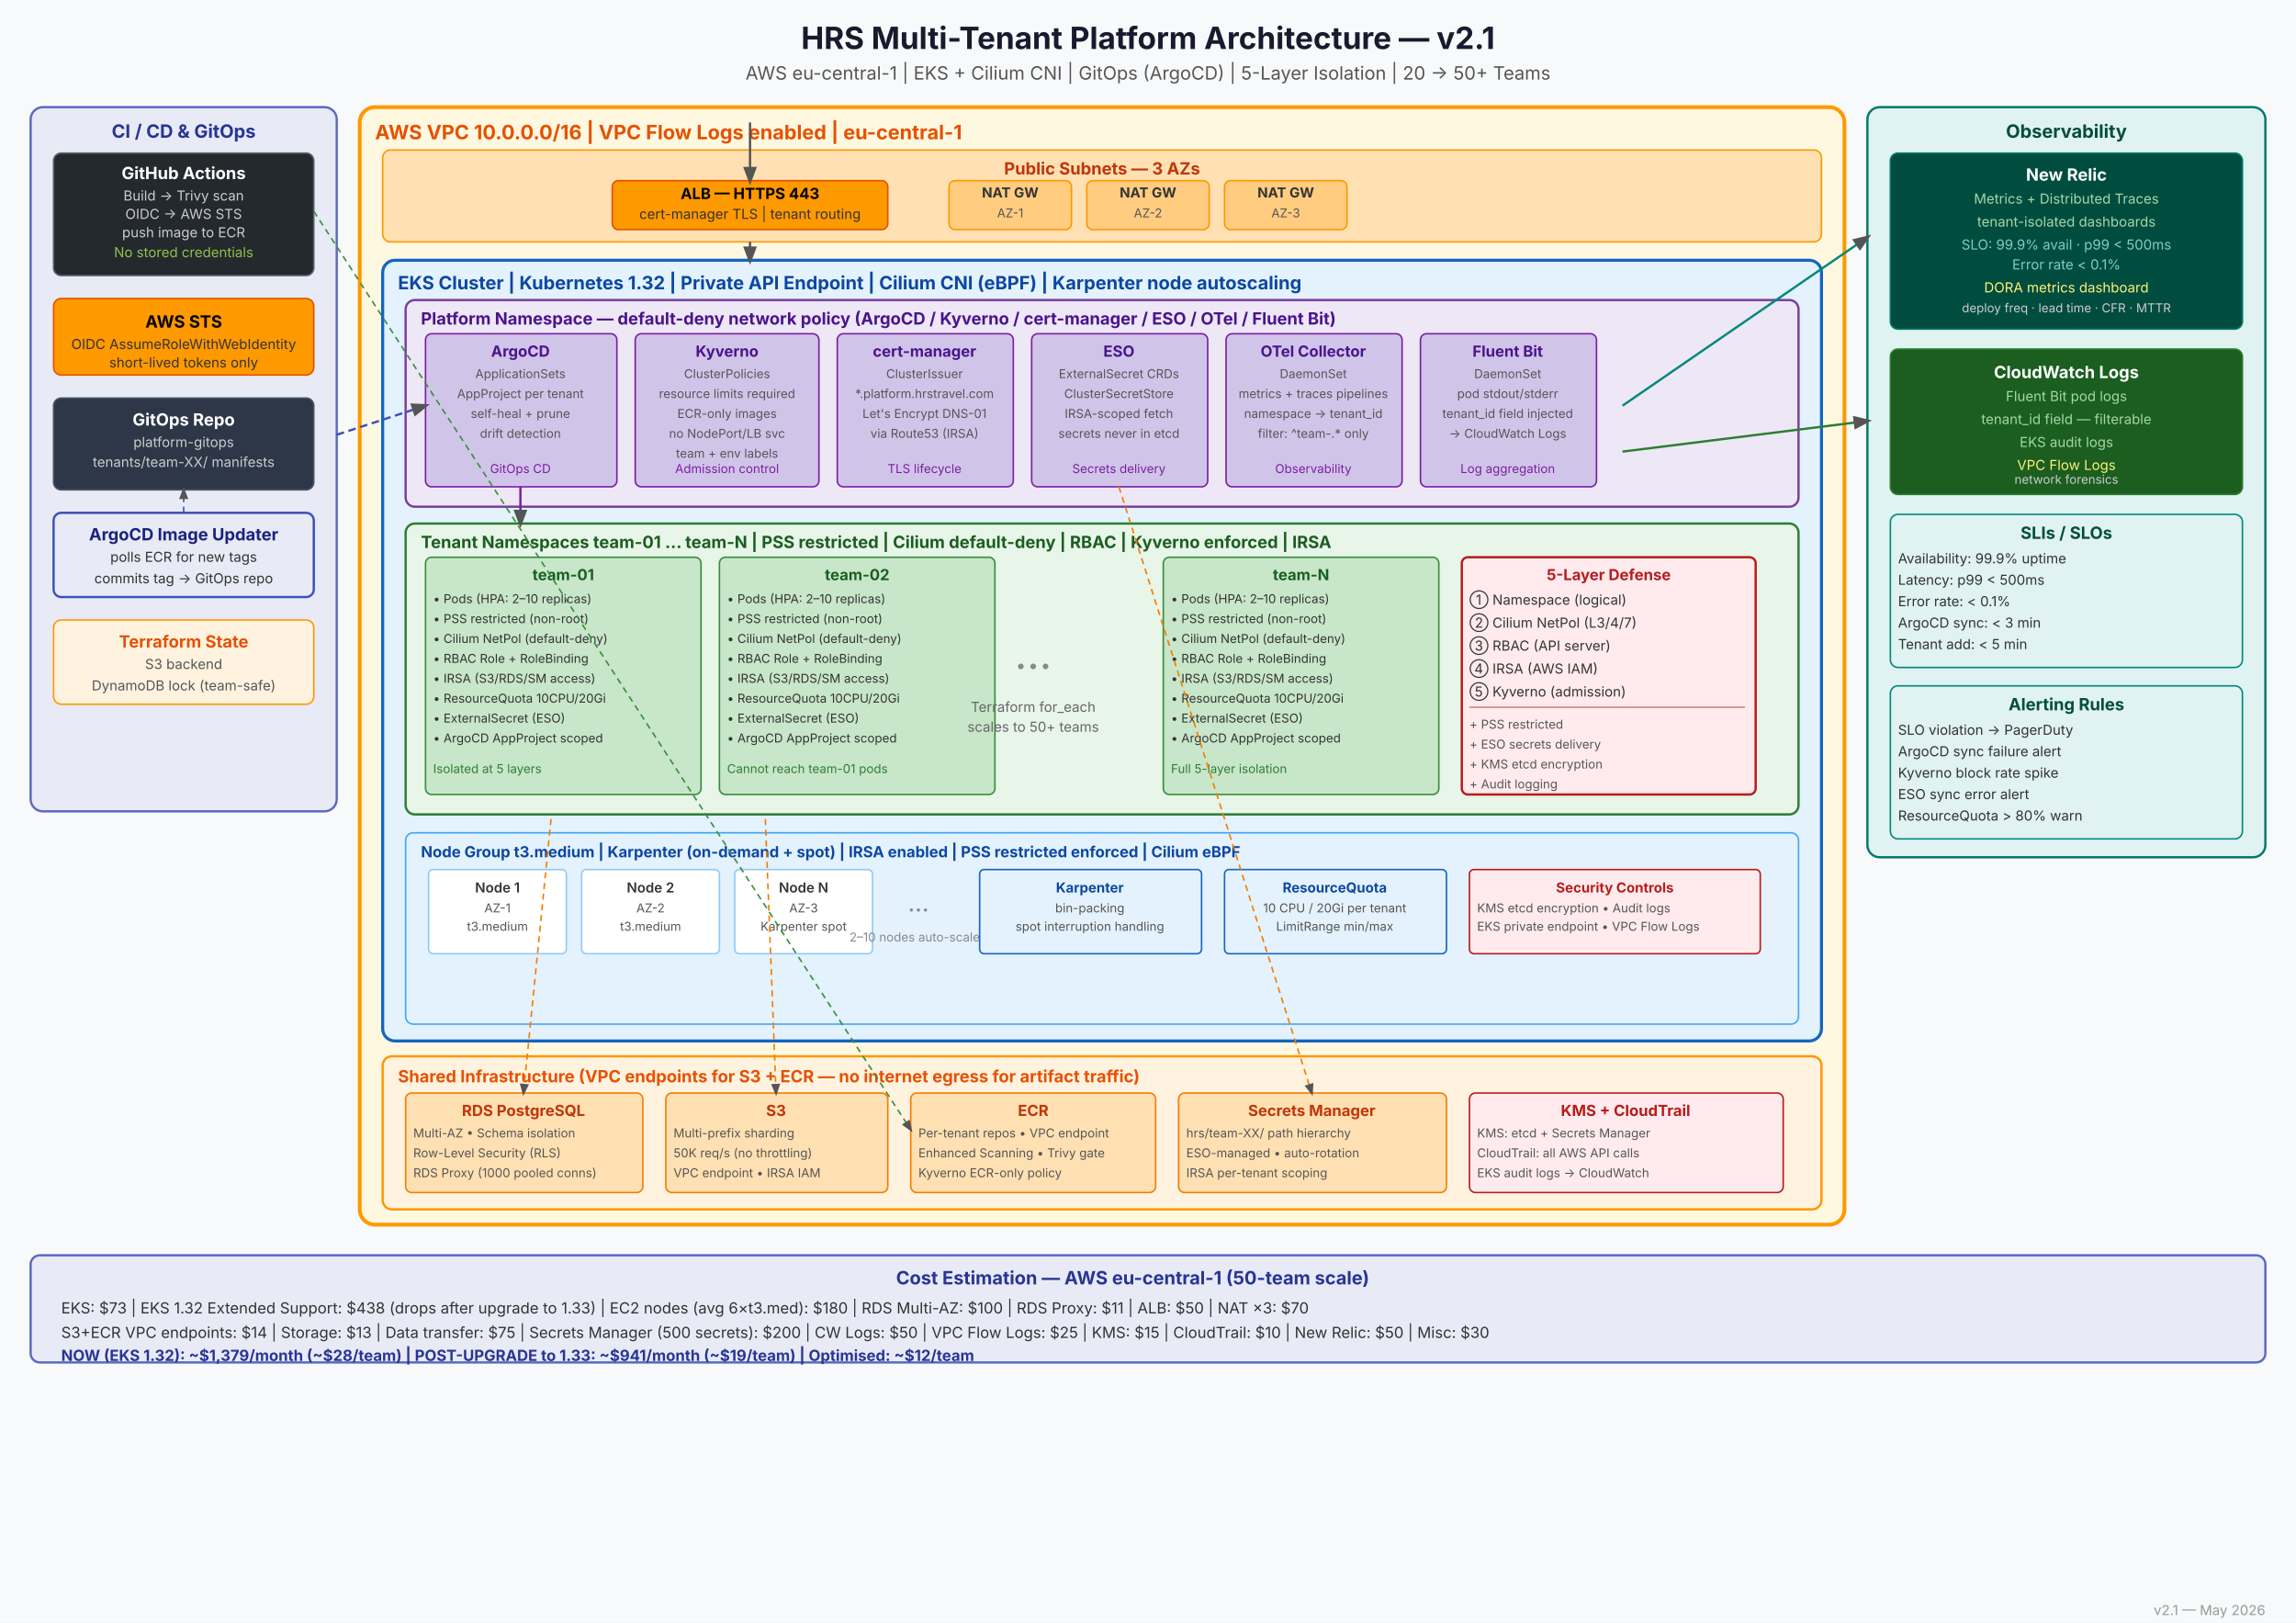
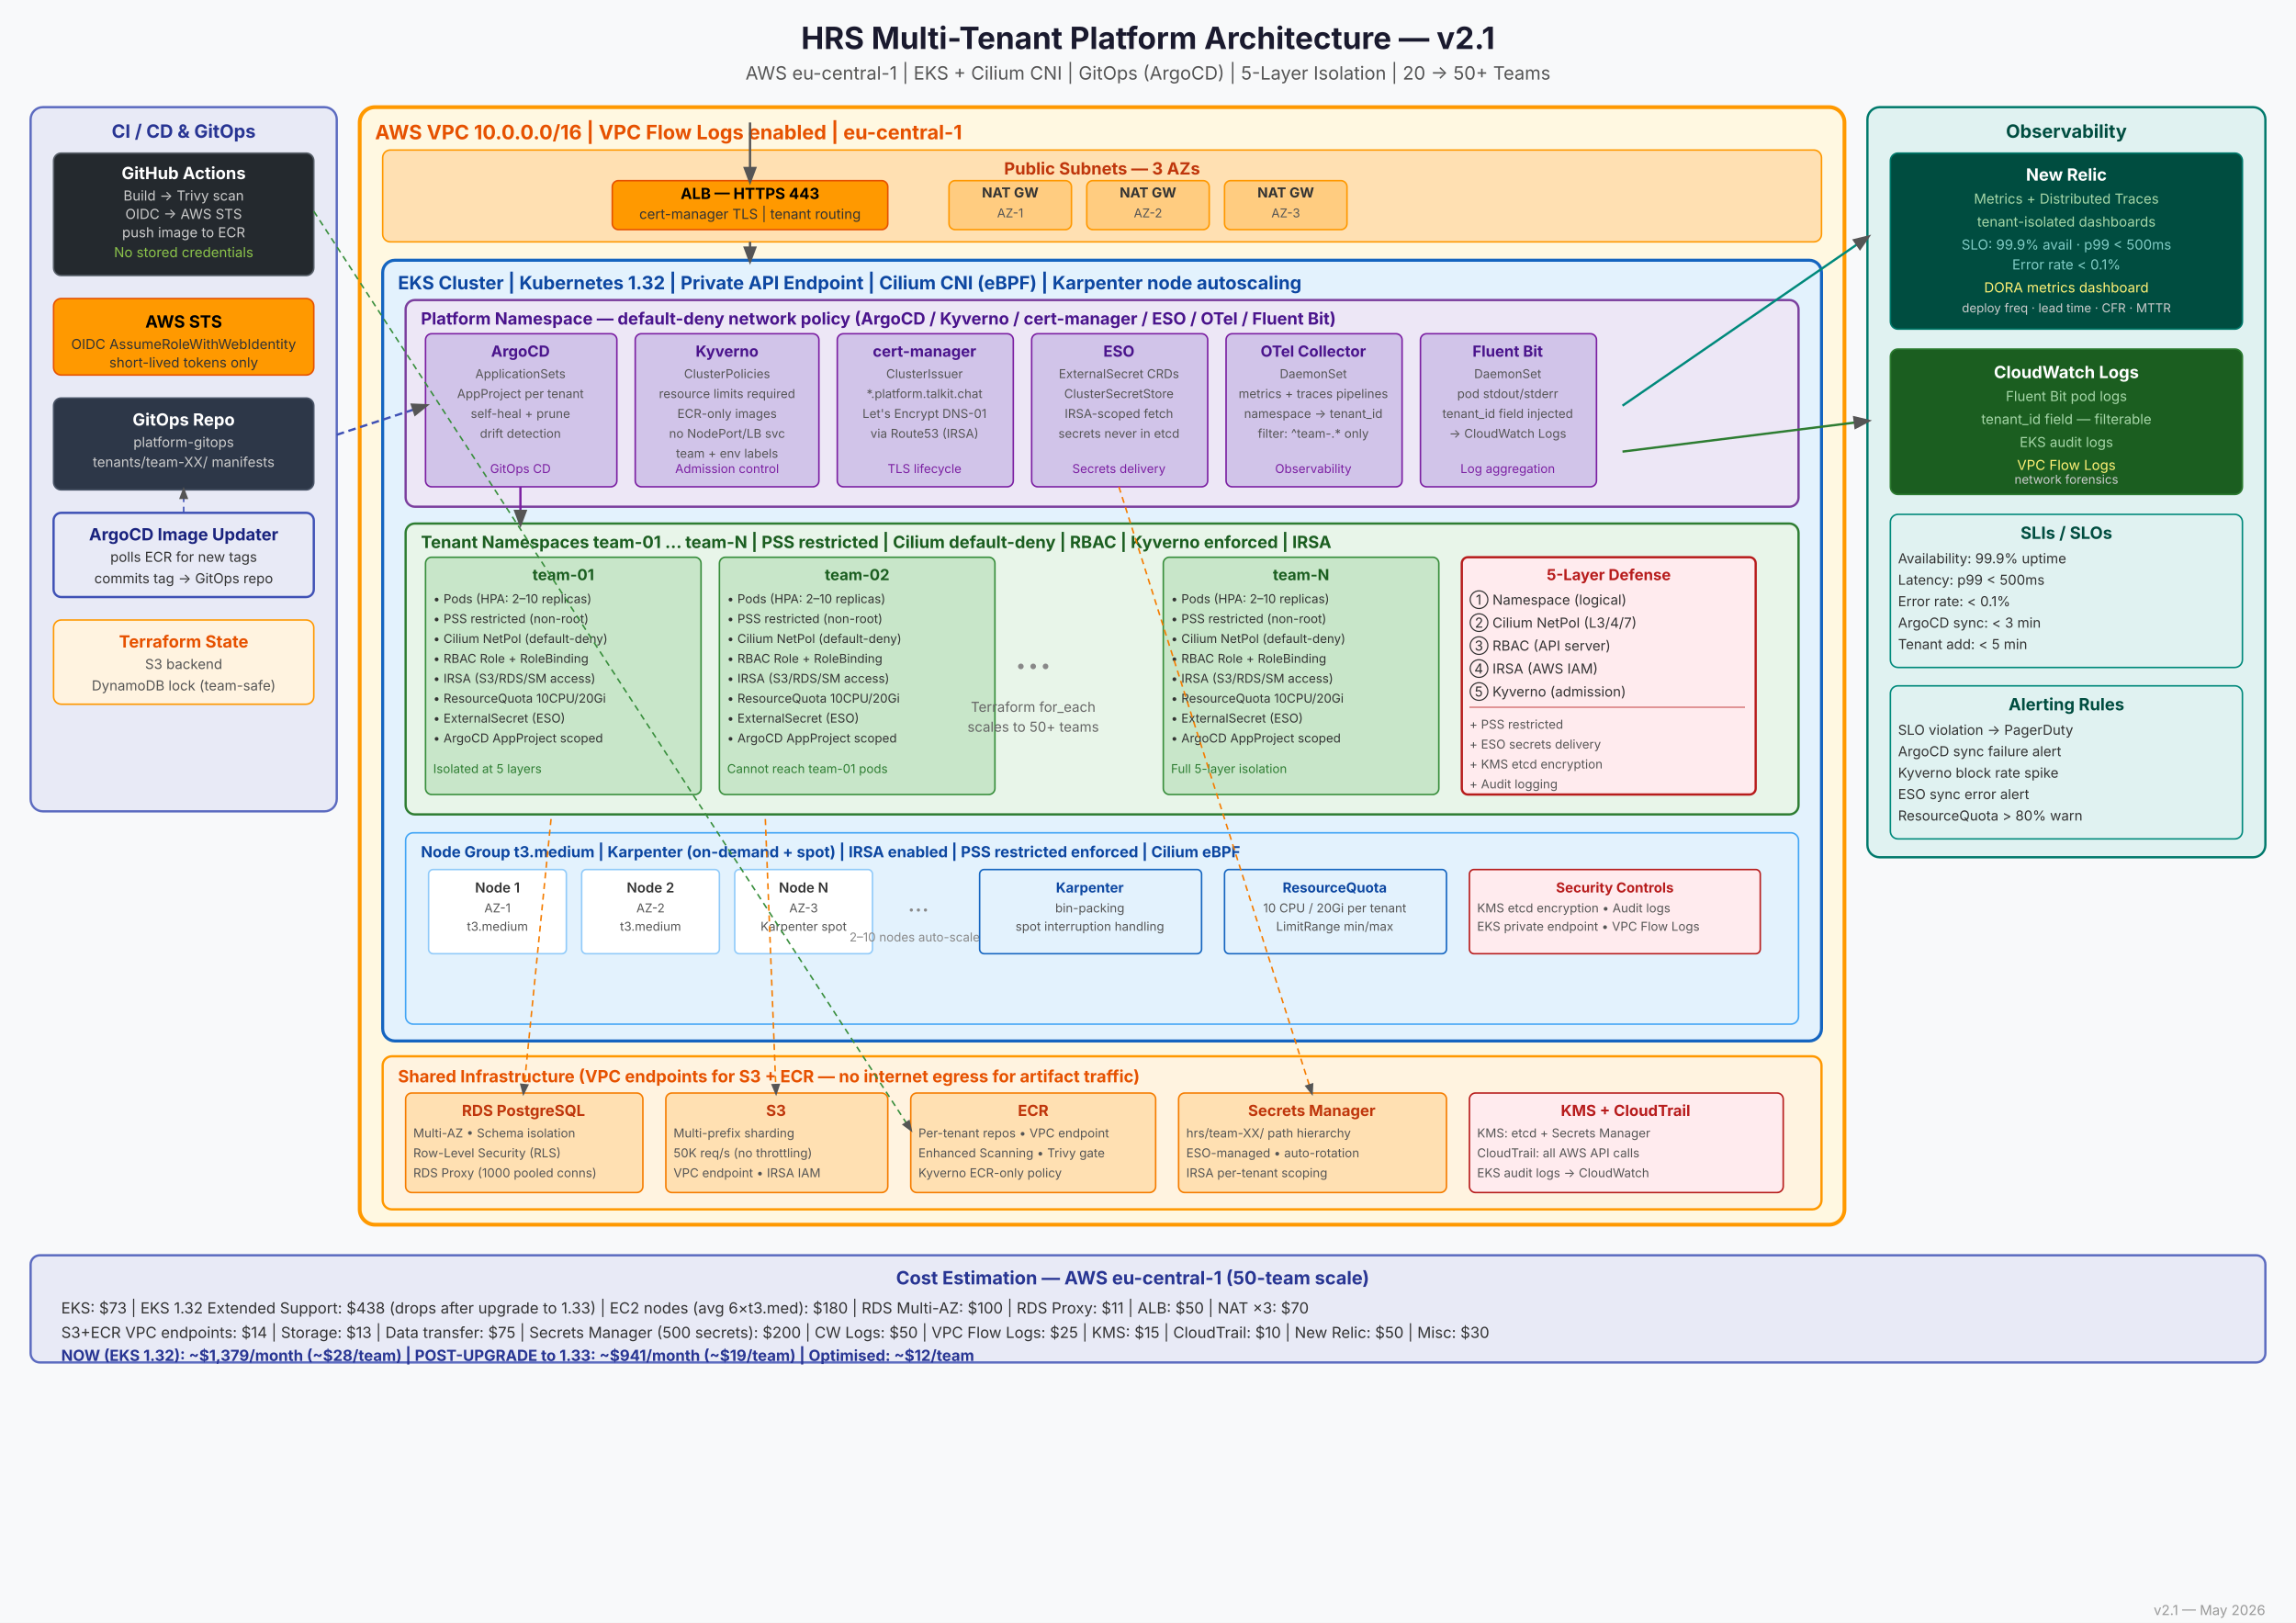
<svg xmlns="http://www.w3.org/2000/svg" viewBox="0 0 1500 1060" font-family="Inter,Segoe UI,Arial,sans-serif">
  <defs>
    <marker id="arr" markerWidth="8" markerHeight="8" refX="6" refY="3" orient="auto">
      <path d="M0,0 L0,6 L8,3 z" fill="#555" />
    </marker>
    <marker id="arr-dashed" markerWidth="8" markerHeight="8" refX="6" refY="3" orient="auto">
      <path d="M0,0 L0,6 L8,3 z" fill="#999" />
    </marker>
  </defs>
  <rect width="1500" height="1060" fill="#F8F9FA" />
  <text x="750" y="32" text-anchor="middle" font-size="20" font-weight="700" fill="#1A1A2E">HRS Multi-Tenant Platform Architecture  —  v2.1</text>
  <text x="750" y="52" text-anchor="middle" font-size="12" fill="#555">AWS eu-central-1  |  EKS + Cilium CNI  |  GitOps (ArgoCD)  |  5-Layer Isolation  |  20 → 50+ Teams</text>
  <rect x="20" y="70" width="200" height="460" rx="8" fill="#E8EAF6" stroke="#5C6BC0" stroke-width="1.5" />
  <text x="120" y="90" text-anchor="middle" font-size="12" font-weight="700" fill="#283593">CI / CD  &amp;  GitOps</text>
  <rect x="35" y="100" width="170" height="80" rx="5" fill="#24292E" stroke="#586069" stroke-width="1" />
  <text x="120" y="117" text-anchor="middle" font-size="11" font-weight="700" fill="#fff">GitHub Actions</text>
  <text x="120" y="131" text-anchor="middle" font-size="9" fill="#ccc">Build → Trivy scan</text>
  <text x="120" y="143" text-anchor="middle" font-size="9" fill="#ccc">OIDC → AWS STS</text>
  <text x="120" y="155" text-anchor="middle" font-size="9" fill="#ccc">push image to ECR</text>
  <text x="120" y="168" text-anchor="middle" font-size="9" fill="#8BC34A">No stored credentials</text>
  <rect x="35" y="195" width="170" height="50" rx="5" fill="#FF9900" stroke="#E65100" stroke-width="1" />
  <text x="120" y="214" text-anchor="middle" font-size="11" font-weight="700" fill="#000">AWS STS</text>
  <text x="120" y="228" text-anchor="middle" font-size="9" fill="#333">OIDC AssumeRoleWithWebIdentity</text>
  <text x="120" y="240" text-anchor="middle" font-size="9" fill="#333">short-lived tokens only</text>
  <rect x="35" y="260" width="170" height="60" rx="5" fill="#2D3748" stroke="#4A5568" stroke-width="1" />
  <text x="120" y="278" text-anchor="middle" font-size="11" font-weight="700" fill="#fff">GitOps Repo</text>
  <text x="120" y="292" text-anchor="middle" font-size="9" fill="#ccc">platform-gitops</text>
  <text x="120" y="305" text-anchor="middle" font-size="9" fill="#ccc">tenants/team-XX/ manifests</text>
  <rect x="35" y="335" width="170" height="55" rx="5" fill="#E8EAF6" stroke="#3F51B5" stroke-width="1.5" />
  <text x="120" y="353" text-anchor="middle" font-size="11" font-weight="700" fill="#1A237E">ArgoCD Image Updater</text>
  <text x="120" y="367" text-anchor="middle" font-size="9" fill="#333">polls ECR for new tags</text>
  <text x="120" y="381" text-anchor="middle" font-size="9" fill="#333">commits tag → GitOps repo</text>
  <rect x="35" y="405" width="170" height="55" rx="5" fill="#FFF3E0" stroke="#FF9800" stroke-width="1" />
  <text x="120" y="423" text-anchor="middle" font-size="11" font-weight="700" fill="#E65100">Terraform State</text>
  <text x="120" y="437" text-anchor="middle" font-size="9" fill="#555">S3 backend</text>
  <text x="120" y="451" text-anchor="middle" font-size="9" fill="#555">DynamoDB lock (team-safe)</text>
  <rect x="235" y="70" width="970" height="730" rx="10" fill="#FFF8E1" stroke="#FF9900" stroke-width="2.5" />
  <text x="245" y="91" font-size="13" font-weight="700" fill="#E65100">AWS VPC  10.0.0.0/16  |  VPC Flow Logs enabled  |  eu-central-1</text>
  <rect x="250" y="98" width="940" height="60" rx="5" fill="#FFE0B2" stroke="#FF9800" stroke-width="1" />
  <text x="720" y="114" text-anchor="middle" font-size="11" font-weight="700" fill="#BF360C">Public Subnets — 3 AZs</text>
  <rect x="400" y="118" width="180" height="32" rx="4" fill="#FF9900" stroke="#E65100" stroke-width="1" />
  <text x="490" y="130" text-anchor="middle" font-size="10" font-weight="700" fill="#000">ALB — HTTPS 443</text>
  <text x="490" y="143" text-anchor="middle" font-size="9" fill="#333">cert-manager TLS  |  tenant routing</text>
  <rect x="620" y="118" width="80" height="32" rx="4" fill="#FFCC80" stroke="#FF9800" stroke-width="1" />
  <text x="660" y="129" text-anchor="middle" font-size="9" font-weight="700" fill="#333">NAT GW</text>
  <text x="660" y="142" text-anchor="middle" font-size="8" fill="#555">AZ-1</text>
  <rect x="710" y="118" width="80" height="32" rx="4" fill="#FFCC80" stroke="#FF9800" stroke-width="1" />
  <text x="750" y="129" text-anchor="middle" font-size="9" font-weight="700" fill="#333">NAT GW</text>
  <text x="750" y="142" text-anchor="middle" font-size="8" fill="#555">AZ-2</text>
  <rect x="800" y="118" width="80" height="32" rx="4" fill="#FFCC80" stroke="#FF9800" stroke-width="1" />
  <text x="840" y="129" text-anchor="middle" font-size="9" font-weight="700" fill="#333">NAT GW</text>
  <text x="840" y="142" text-anchor="middle" font-size="8" fill="#555">AZ-3</text>
  <rect x="250" y="170" width="940" height="510" rx="8" fill="#E3F2FD" stroke="#1565C0" stroke-width="2" />
  <text x="260" y="189" font-size="12" font-weight="700" fill="#0D47A1">EKS Cluster  |  Kubernetes 1.32  |  Private API Endpoint  |  Cilium CNI (eBPF)  |  Karpenter node autoscaling</text>
  <rect x="265" y="196" width="910" height="135" rx="6" fill="#EDE7F6" stroke="#7B3F9E" stroke-width="1.5" />
  <text x="275" y="212" font-size="11" font-weight="700" fill="#4A148C">Platform Namespace  —  default-deny network policy  (ArgoCD / Kyverno / cert-manager / ESO / OTel / Fluent Bit)</text>
  <rect x="278" y="218" width="125" height="100" rx="4" fill="#D1C4E9" stroke="#7B1FA2" stroke-width="1" />
  <text x="340" y="233" text-anchor="middle" font-size="10" font-weight="700" fill="#4A148C">ArgoCD</text>
  <text x="340" y="247" text-anchor="middle" font-size="8" fill="#555">ApplicationSets</text>
  <text x="340" y="260" text-anchor="middle" font-size="8" fill="#555">AppProject per tenant</text>
  <text x="340" y="273" text-anchor="middle" font-size="8" fill="#555">self-heal + prune</text>
  <text x="340" y="286" text-anchor="middle" font-size="8" fill="#555">drift detection</text>
  <text x="340" y="309" text-anchor="middle" font-size="8" fill="#7B1FA2">GitOps CD</text>
  <rect x="415" y="218" width="120" height="100" rx="4" fill="#D1C4E9" stroke="#7B1FA2" stroke-width="1" />
  <text x="475" y="233" text-anchor="middle" font-size="10" font-weight="700" fill="#4A148C">Kyverno</text>
  <text x="475" y="247" text-anchor="middle" font-size="8" fill="#555">ClusterPolicies</text>
  <text x="475" y="260" text-anchor="middle" font-size="8" fill="#555">resource limits required</text>
  <text x="475" y="273" text-anchor="middle" font-size="8" fill="#555">ECR-only images</text>
  <text x="475" y="286" text-anchor="middle" font-size="8" fill="#555">no NodePort/LB svc</text>
  <text x="475" y="299" text-anchor="middle" font-size="8" fill="#555">team + env labels</text>
  <text x="475" y="309" text-anchor="middle" font-size="8" fill="#7B1FA2">Admission control</text>
  <rect x="547" y="218" width="115" height="100" rx="4" fill="#D1C4E9" stroke="#7B1FA2" stroke-width="1" />
  <text x="604" y="233" text-anchor="middle" font-size="10" font-weight="700" fill="#4A148C">cert-manager</text>
  <text x="604" y="247" text-anchor="middle" font-size="8" fill="#555">ClusterIssuer</text>
-   <text x="604" y="260" text-anchor="middle" font-size="8" fill="#555">*.platform.hrstravel.com</text>
+   <text x="604" y="260" text-anchor="middle" font-size="8" fill="#555">*.platform.talkit.chat</text>
  <text x="604" y="273" text-anchor="middle" font-size="8" fill="#555">Let's Encrypt DNS-01</text>
  <text x="604" y="286" text-anchor="middle" font-size="8" fill="#555">via Route53 (IRSA)</text>
  <text x="604" y="309" text-anchor="middle" font-size="8" fill="#7B1FA2">TLS lifecycle</text>
  <rect x="674" y="218" width="115" height="100" rx="4" fill="#D1C4E9" stroke="#7B1FA2" stroke-width="1" />
  <text x="731" y="233" text-anchor="middle" font-size="10" font-weight="700" fill="#4A148C">ESO</text>
  <text x="731" y="247" text-anchor="middle" font-size="8" fill="#555">ExternalSecret CRDs</text>
  <text x="731" y="260" text-anchor="middle" font-size="8" fill="#555">ClusterSecretStore</text>
  <text x="731" y="273" text-anchor="middle" font-size="8" fill="#555">IRSA-scoped fetch</text>
  <text x="731" y="286" text-anchor="middle" font-size="8" fill="#555">secrets never in etcd</text>
  <text x="731" y="309" text-anchor="middle" font-size="8" fill="#7B1FA2">Secrets delivery</text>
  <rect x="801" y="218" width="115" height="100" rx="4" fill="#D1C4E9" stroke="#7B1FA2" stroke-width="1" />
  <text x="858" y="233" text-anchor="middle" font-size="10" font-weight="700" fill="#4A148C">OTel Collector</text>
  <text x="858" y="247" text-anchor="middle" font-size="8" fill="#555">DaemonSet</text>
  <text x="858" y="260" text-anchor="middle" font-size="8" fill="#555">metrics + traces pipelines</text>
  <text x="858" y="273" text-anchor="middle" font-size="8" fill="#555">namespace → tenant_id</text>
  <text x="858" y="286" text-anchor="middle" font-size="8" fill="#555">filter: ^team-.* only</text>
  <text x="858" y="309" text-anchor="middle" font-size="8" fill="#7B1FA2">Observability</text>
  <rect x="928" y="218" width="115" height="100" rx="4" fill="#D1C4E9" stroke="#7B1FA2" stroke-width="1" />
  <text x="985" y="233" text-anchor="middle" font-size="10" font-weight="700" fill="#4A148C">Fluent Bit</text>
  <text x="985" y="247" text-anchor="middle" font-size="8" fill="#555">DaemonSet</text>
  <text x="985" y="260" text-anchor="middle" font-size="8" fill="#555">pod stdout/stderr</text>
  <text x="985" y="273" text-anchor="middle" font-size="8" fill="#555">tenant_id field injected</text>
  <text x="985" y="286" text-anchor="middle" font-size="8" fill="#555">→ CloudWatch Logs</text>
  <text x="985" y="309" text-anchor="middle" font-size="8" fill="#7B1FA2">Log aggregation</text>
  <rect x="265" y="342" width="910" height="190" rx="6" fill="#E8F5E9" stroke="#2E7D32" stroke-width="1.5" />
  <text x="275" y="358" font-size="11" font-weight="700" fill="#1B5E20">Tenant Namespaces  team-01 … team-N  |  PSS restricted  |  Cilium default-deny  |  RBAC  |  Kyverno enforced  |  IRSA</text>
  <rect x="278" y="364" width="180" height="155" rx="4" fill="#C8E6C9" stroke="#388E3C" stroke-width="1" />
  <text x="368" y="379" text-anchor="middle" font-size="10" font-weight="700" fill="#1B5E20">team-01</text>
  <text x="283" y="394" font-size="8" fill="#333">• Pods (HPA: 2–10 replicas)</text>
  <text x="283" y="407" font-size="8" fill="#333">• PSS restricted (non-root)</text>
  <text x="283" y="420" font-size="8" fill="#333">• Cilium NetPol (default-deny)</text>
  <text x="283" y="433" font-size="8" fill="#333">• RBAC Role + RoleBinding</text>
  <text x="283" y="446" font-size="8" fill="#333">• IRSA (S3/RDS/SM access)</text>
  <text x="283" y="459" font-size="8" fill="#333">• ResourceQuota 10CPU/20Gi</text>
  <text x="283" y="472" font-size="8" fill="#333">• ExternalSecret (ESO)</text>
  <text x="283" y="485" font-size="8" fill="#333">• ArgoCD AppProject scoped</text>
  <text x="283" y="505" font-size="8" fill="#2E7D32">Isolated at 5 layers</text>
  <rect x="470" y="364" width="180" height="155" rx="4" fill="#C8E6C9" stroke="#388E3C" stroke-width="1" />
  <text x="560" y="379" text-anchor="middle" font-size="10" font-weight="700" fill="#1B5E20">team-02</text>
  <text x="475" y="394" font-size="8" fill="#333">• Pods (HPA: 2–10 replicas)</text>
  <text x="475" y="407" font-size="8" fill="#333">• PSS restricted (non-root)</text>
  <text x="475" y="420" font-size="8" fill="#333">• Cilium NetPol (default-deny)</text>
  <text x="475" y="433" font-size="8" fill="#333">• RBAC Role + RoleBinding</text>
  <text x="475" y="446" font-size="8" fill="#333">• IRSA (S3/RDS/SM access)</text>
  <text x="475" y="459" font-size="8" fill="#333">• ResourceQuota 10CPU/20Gi</text>
  <text x="475" y="472" font-size="8" fill="#333">• ExternalSecret (ESO)</text>
  <text x="475" y="485" font-size="8" fill="#333">• ArgoCD AppProject scoped</text>
  <text x="475" y="505" font-size="8" fill="#2E7D32">Cannot reach team-01 pods</text>
  <text x="675" y="445" text-anchor="middle" font-size="28" fill="#888">···</text>
  <text x="675" y="465" text-anchor="middle" font-size="9" fill="#666">Terraform for_each</text>
  <text x="675" y="478" text-anchor="middle" font-size="9" fill="#666">scales to 50+ teams</text>
  <rect x="760" y="364" width="180" height="155" rx="4" fill="#C8E6C9" stroke="#388E3C" stroke-width="1" />
  <text x="850" y="379" text-anchor="middle" font-size="10" font-weight="700" fill="#1B5E20">team-N</text>
  <text x="765" y="394" font-size="8" fill="#333">• Pods (HPA: 2–10 replicas)</text>
  <text x="765" y="407" font-size="8" fill="#333">• PSS restricted (non-root)</text>
  <text x="765" y="420" font-size="8" fill="#333">• Cilium NetPol (default-deny)</text>
  <text x="765" y="433" font-size="8" fill="#333">• RBAC Role + RoleBinding</text>
  <text x="765" y="446" font-size="8" fill="#333">• IRSA (S3/RDS/SM access)</text>
  <text x="765" y="459" font-size="8" fill="#333">• ResourceQuota 10CPU/20Gi</text>
  <text x="765" y="472" font-size="8" fill="#333">• ExternalSecret (ESO)</text>
  <text x="765" y="485" font-size="8" fill="#333">• ArgoCD AppProject scoped</text>
  <text x="765" y="505" font-size="8" fill="#2E7D32">Full 5-layer isolation</text>
  <rect x="955" y="364" width="192" height="155" rx="4" fill="#FFEBEE" stroke="#B71C1C" stroke-width="1.5" />
  <text x="1051" y="379" text-anchor="middle" font-size="10" font-weight="700" fill="#B71C1C">5-Layer Defense</text>
  <text x="960" y="395" font-size="9" fill="#333">① Namespace  (logical)</text>
  <text x="960" y="410" font-size="9" fill="#333">② Cilium NetPol  (L3/4/7)</text>
  <text x="960" y="425" font-size="9" fill="#333">③ RBAC  (API server)</text>
  <text x="960" y="440" font-size="9" fill="#333">④ IRSA  (AWS IAM)</text>
  <text x="960" y="455" font-size="9" fill="#333">⑤ Kyverno  (admission)</text>
  <line x1="960" y1="462" x2="1140" y2="462" stroke="#B71C1C" stroke-width="0.5" />
  <text x="960" y="476" font-size="8" fill="#555">+ PSS restricted</text>
  <text x="960" y="489" font-size="8" fill="#555">+ ESO secrets delivery</text>
  <text x="960" y="502" font-size="8" fill="#555">+ KMS etcd encryption</text>
  <text x="960" y="515" font-size="8" fill="#555">+ Audit logging</text>
  <rect x="265" y="544" width="910" height="125" rx="5" fill="#E3F2FD" stroke="#42A5F5" stroke-width="1" />
  <text x="275" y="560" font-size="10" font-weight="700" fill="#0D47A1">Node Group  t3.medium  |  Karpenter (on-demand + spot)  |  IRSA enabled  |  PSS restricted enforced  |  Cilium eBPF</text>
  <rect x="280" y="568" width="90" height="55" rx="3" fill="#fff" stroke="#90CAF9" stroke-width="1" />
  <text x="325" y="583" text-anchor="middle" font-size="9" font-weight="600" fill="#333">Node 1</text>
  <text x="325" y="596" text-anchor="middle" font-size="8" fill="#555">AZ-1</text>
  <text x="325" y="608" text-anchor="middle" font-size="8" fill="#555">t3.medium</text>
  <rect x="380" y="568" width="90" height="55" rx="3" fill="#fff" stroke="#90CAF9" stroke-width="1" />
  <text x="425" y="583" text-anchor="middle" font-size="9" font-weight="600" fill="#333">Node 2</text>
  <text x="425" y="596" text-anchor="middle" font-size="8" fill="#555">AZ-2</text>
  <text x="425" y="608" text-anchor="middle" font-size="8" fill="#555">t3.medium</text>
  <rect x="480" y="568" width="90" height="55" rx="3" fill="#fff" stroke="#90CAF9" stroke-width="1" />
  <text x="525" y="583" text-anchor="middle" font-size="9" font-weight="600" fill="#333">Node N</text>
  <text x="525" y="596" text-anchor="middle" font-size="8" fill="#555">AZ-3</text>
  <text x="525" y="608" text-anchor="middle" font-size="8" fill="#555">Karpenter spot</text>
  <text x="600" y="600" text-anchor="middle" font-size="16" fill="#888">···</text>
  <text x="600" y="615" text-anchor="middle" font-size="8" fill="#888">2–10 nodes auto-scaled</text>
  <rect x="640" y="568" width="145" height="55" rx="3" fill="#E3F2FD" stroke="#1565C0" stroke-width="1" />
  <text x="712" y="583" text-anchor="middle" font-size="9" font-weight="700" fill="#0D47A1">Karpenter</text>
  <text x="712" y="596" text-anchor="middle" font-size="8" fill="#555">bin-packing</text>
  <text x="712" y="608" text-anchor="middle" font-size="8" fill="#555">spot interruption handling</text>
  <rect x="800" y="568" width="145" height="55" rx="3" fill="#E3F2FD" stroke="#1565C0" stroke-width="1" />
  <text x="872" y="583" text-anchor="middle" font-size="9" font-weight="700" fill="#0D47A1">ResourceQuota</text>
  <text x="872" y="596" text-anchor="middle" font-size="8" fill="#555">10 CPU / 20Gi per tenant</text>
  <text x="872" y="608" text-anchor="middle" font-size="8" fill="#555">LimitRange min/max</text>
  <rect x="960" y="568" width="190" height="55" rx="3" fill="#FFEBEE" stroke="#B71C1C" stroke-width="1" />
  <text x="1055" y="583" text-anchor="middle" font-size="9" font-weight="700" fill="#B71C1C">Security Controls</text>
  <text x="965" y="596" font-size="8" fill="#555">KMS etcd encryption  •  Audit logs</text>
  <text x="965" y="608" font-size="8" fill="#555">EKS private endpoint  •  VPC Flow Logs</text>
  <rect x="250" y="690" width="940" height="100" rx="6" fill="#FFF3E0" stroke="#FF9800" stroke-width="1.5" />
  <text x="260" y="707" font-size="11" font-weight="700" fill="#E65100">Shared Infrastructure  (VPC endpoints for S3 + ECR — no internet egress for artifact traffic)</text>
  <rect x="265" y="714" width="155" height="65" rx="4" fill="#FFE0B2" stroke="#F57C00" stroke-width="1" />
  <text x="342" y="729" text-anchor="middle" font-size="10" font-weight="700" fill="#BF360C">RDS PostgreSQL</text>
  <text x="270" y="743" font-size="8" fill="#555">Multi-AZ  •  Schema isolation</text>
  <text x="270" y="756" font-size="8" fill="#555">Row-Level Security (RLS)</text>
  <text x="270" y="769" font-size="8" fill="#555">RDS Proxy (1000 pooled conns)</text>
  <rect x="435" y="714" width="145" height="65" rx="4" fill="#FFE0B2" stroke="#F57C00" stroke-width="1" />
  <text x="507" y="729" text-anchor="middle" font-size="10" font-weight="700" fill="#BF360C">S3</text>
  <text x="440" y="743" font-size="8" fill="#555">Multi-prefix sharding</text>
  <text x="440" y="756" font-size="8" fill="#555">50K req/s (no throttling)</text>
  <text x="440" y="769" font-size="8" fill="#555">VPC endpoint  •  IRSA IAM</text>
  <rect x="595" y="714" width="160" height="65" rx="4" fill="#FFE0B2" stroke="#F57C00" stroke-width="1" />
  <text x="675" y="729" text-anchor="middle" font-size="10" font-weight="700" fill="#BF360C">ECR</text>
  <text x="600" y="743" font-size="8" fill="#555">Per-tenant repos  •  VPC endpoint</text>
  <text x="600" y="756" font-size="8" fill="#555">Enhanced Scanning  •  Trivy gate</text>
  <text x="600" y="769" font-size="8" fill="#555">Kyverno ECR-only policy</text>
  <rect x="770" y="714" width="175" height="65" rx="4" fill="#FFE0B2" stroke="#F57C00" stroke-width="1" />
  <text x="857" y="729" text-anchor="middle" font-size="10" font-weight="700" fill="#BF360C">Secrets Manager</text>
  <text x="775" y="743" font-size="8" fill="#555">hrs/team-XX/ path hierarchy</text>
  <text x="775" y="756" font-size="8" fill="#555">ESO-managed  •  auto-rotation</text>
  <text x="775" y="769" font-size="8" fill="#555">IRSA per-tenant scoping</text>
  <rect x="960" y="714" width="205" height="65" rx="4" fill="#FFEBEE" stroke="#B71C1C" stroke-width="1" />
  <text x="1062" y="729" text-anchor="middle" font-size="10" font-weight="700" fill="#B71C1C">KMS  +  CloudTrail</text>
  <text x="965" y="743" font-size="8" fill="#555">KMS: etcd + Secrets Manager</text>
  <text x="965" y="756" font-size="8" fill="#555">CloudTrail: all AWS API calls</text>
  <text x="965" y="769" font-size="8" fill="#555">EKS audit logs → CloudWatch</text>
  <rect x="1220" y="70" width="260" height="490" rx="8" fill="#E0F2F1" stroke="#00796B" stroke-width="1.5" />
  <text x="1350" y="90" text-anchor="middle" font-size="12" font-weight="700" fill="#004D40">Observability</text>
  <rect x="1235" y="100" width="230" height="115" rx="5" fill="#004D40" stroke="#00796B" stroke-width="1" />
  <text x="1350" y="118" text-anchor="middle" font-size="11" font-weight="700" fill="#fff">New Relic</text>
  <text x="1350" y="133" text-anchor="middle" font-size="9" fill="#A5D6A7">Metrics + Distributed Traces</text>
  <text x="1350" y="148" text-anchor="middle" font-size="9" fill="#A5D6A7">tenant-isolated dashboards</text>
  <text x="1350" y="163" text-anchor="middle" font-size="9" fill="#80CBC4">SLO: 99.9% avail · p99 &lt; 500ms</text>
  <text x="1350" y="176" text-anchor="middle" font-size="9" fill="#80CBC4">Error rate &lt; 0.1%</text>
  <text x="1350" y="191" text-anchor="middle" font-size="9" fill="#FFF176">DORA metrics dashboard</text>
  <text x="1350" y="204" text-anchor="middle" font-size="8" fill="#ccc">deploy freq · lead time · CFR · MTTR</text>
  <rect x="1235" y="228" width="230" height="95" rx="5" fill="#1B5E20" stroke="#2E7D32" stroke-width="1" />
  <text x="1350" y="247" text-anchor="middle" font-size="11" font-weight="700" fill="#fff">CloudWatch Logs</text>
  <text x="1350" y="262" text-anchor="middle" font-size="9" fill="#A5D6A7">Fluent Bit pod logs</text>
  <text x="1350" y="277" text-anchor="middle" font-size="9" fill="#A5D6A7">tenant_id field — filterable</text>
  <text x="1350" y="292" text-anchor="middle" font-size="9" fill="#A5D6A7">EKS audit logs</text>
  <text x="1350" y="307" text-anchor="middle" font-size="9" fill="#FFF176">VPC Flow Logs</text>
  <text x="1350" y="316" text-anchor="middle" font-size="8" fill="#ccc">network forensics</text>
  <rect x="1235" y="336" width="230" height="100" rx="5" fill="#E0F2F1" stroke="#00897B" stroke-width="1" />
  <text x="1350" y="352" text-anchor="middle" font-size="11" font-weight="700" fill="#004D40">SLIs / SLOs</text>
  <text x="1240" y="368" font-size="9" fill="#333">Availability: 99.9% uptime</text>
  <text x="1240" y="382" font-size="9" fill="#333">Latency: p99 &lt; 500ms</text>
  <text x="1240" y="396" font-size="9" fill="#333">Error rate: &lt; 0.1%</text>
  <text x="1240" y="410" font-size="9" fill="#333">ArgoCD sync: &lt; 3 min</text>
  <text x="1240" y="424" font-size="9" fill="#333">Tenant add: &lt; 5 min</text>
  <rect x="1235" y="448" width="230" height="100" rx="5" fill="#E0F2F1" stroke="#00897B" stroke-width="1" />
  <text x="1350" y="464" text-anchor="middle" font-size="11" font-weight="700" fill="#004D40">Alerting Rules</text>
  <text x="1240" y="480" font-size="9" fill="#333">SLO violation → PagerDuty</text>
  <text x="1240" y="494" font-size="9" fill="#333">ArgoCD sync failure alert</text>
  <text x="1240" y="508" font-size="9" fill="#333">Kyverno block rate spike</text>
  <text x="1240" y="522" font-size="9" fill="#333">ESO sync error alert</text>
  <text x="1240" y="536" font-size="9" fill="#333">ResourceQuota &gt; 80% warn</text>
  <rect x="20" y="820" width="1460" height="70" rx="6" fill="#E8EAF6" stroke="#5C6BC0" stroke-width="1.5" />
  <text x="740" y="839" text-anchor="middle" font-size="12" font-weight="700" fill="#283593">Cost Estimation  —  AWS eu-central-1  (50-team scale)</text>
  <text x="40" y="858" font-size="10" fill="#333">EKS: $73  |  EKS 1.32 Extended Support: $438 (drops after upgrade to 1.33)  |  EC2 nodes (avg 6×t3.med): $180  |  RDS Multi-AZ: $100  |  RDS Proxy: $11  |  ALB: $50  |  NAT ×3: $70</text>
  <text x="40" y="874" font-size="10" fill="#333">S3+ECR VPC endpoints: $14  |  Storage: $13  |  Data transfer: $75  |  Secrets Manager (500 secrets): $200  |  CW Logs: $50  |  VPC Flow Logs: $25  |  KMS: $15  |  CloudTrail: $10  |  New Relic: $50  |  Misc: $30</text>
  <text x="40" y="889" font-size="10" font-weight="700" fill="#283593">NOW (EKS 1.32): ~$1,379/month (~$28/team)  |  POST-UPGRADE to 1.33: ~$941/month (~$19/team)  |  Optimised: ~$12/team</text>
  <line x1="490" y1="80" x2="490" y2="118" stroke="#555" stroke-width="1.5" marker-end="url(#arr)" />
  <line x1="490" y1="158" x2="490" y2="170" stroke="#555" stroke-width="1.5" marker-end="url(#arr)" />
  <line x1="220" y1="284" x2="278" y2="265" stroke="#3F51B5" stroke-width="1.5" stroke-dasharray="5,3" marker-end="url(#arr)" />
  <line x1="205" y1="138" x2="595" y2="738" stroke="#388E3C" stroke-width="1" stroke-dasharray="4,3" marker-end="url(#arr)" />
  <line x1="340" y1="318" x2="340" y2="342" stroke="#7B1FA2" stroke-width="1.5" marker-end="url(#arr)" />
  <line x1="731" y1="318" x2="857" y2="714" stroke="#F57C00" stroke-width="1" stroke-dasharray="4,3" marker-end="url(#arr)" />
  <line x1="1060" y1="265" x2="1220" y2="155" stroke="#00897B" stroke-width="1.5" marker-end="url(#arr)" />
  <line x1="1060" y1="295" x2="1220" y2="275" stroke="#2E7D32" stroke-width="1.5" marker-end="url(#arr)" />
  <line x1="360" y1="535" x2="342" y2="714" stroke="#F57C00" stroke-width="1" stroke-dasharray="4,3" marker-end="url(#arr)" />
  <line x1="500" y1="535" x2="507" y2="714" stroke="#F57C00" stroke-width="1" stroke-dasharray="4,3" marker-end="url(#arr)" />
  <line x1="120" y1="335" x2="120" y2="320" stroke="#3F51B5" stroke-width="1" stroke-dasharray="4,3" marker-end="url(#arr)" />
  <text x="1480" y="1055" text-anchor="end" font-size="9" fill="#999">v2.1 — May 2026</text>
</svg>
